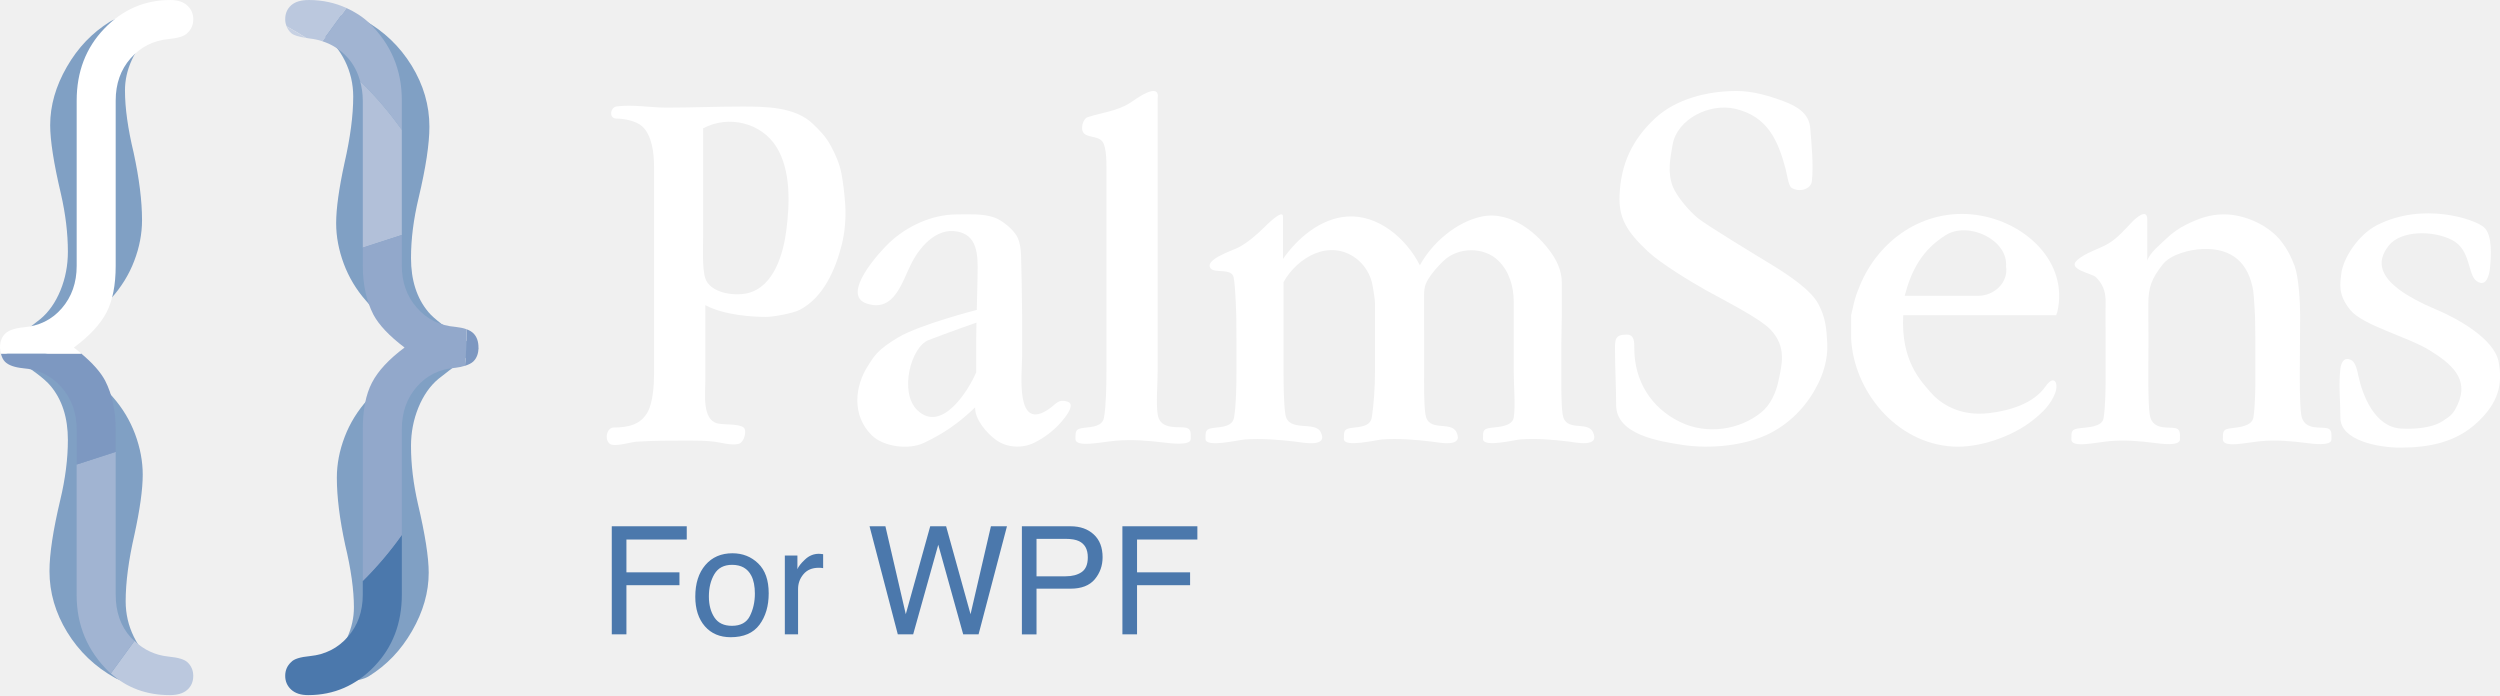
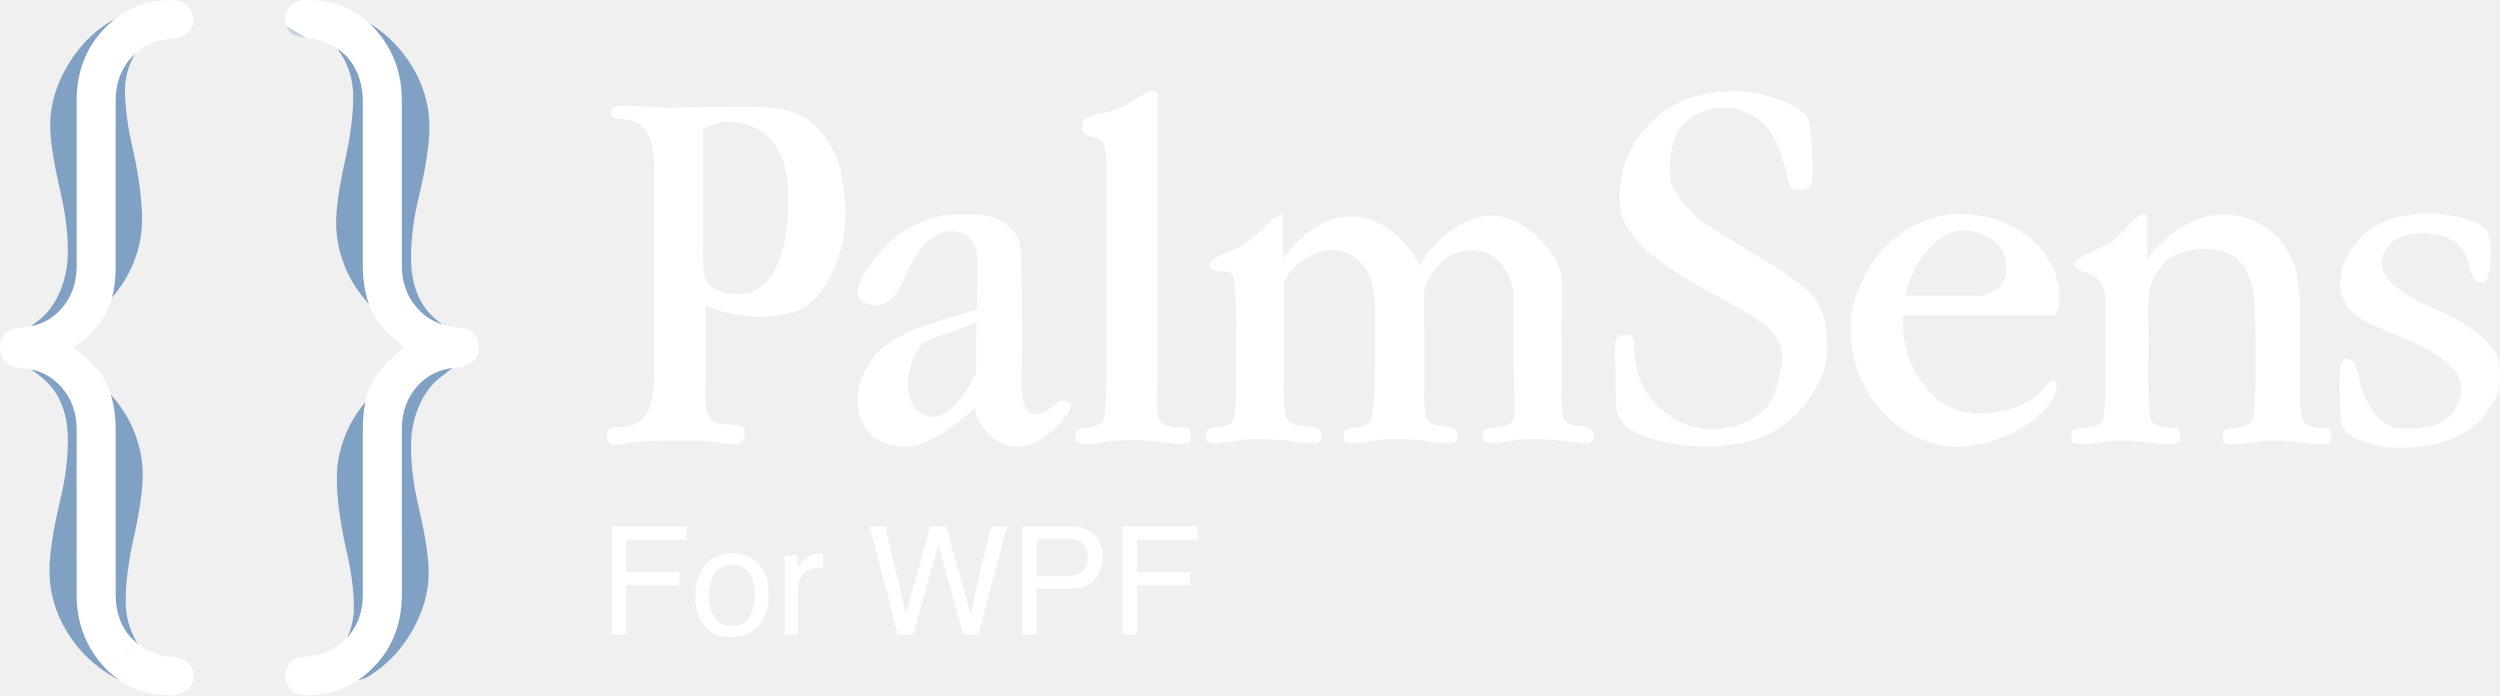
<svg xmlns="http://www.w3.org/2000/svg" width="132.73" height="36.905" version="1.1" viewBox="0 0 132.73 36.905">
  <g transform="translate(-25.93,-20.731)">
    <g fill="#80a0c4">
      <path d="m36.168 21.653c-0.9 0.178-1.656 0.499-2.273 0.964-0.406 0.342-0.73 0.776-0.969 1.302-0.241 0.526-0.361 1.063-0.361 1.611 0 0.928 0.154 2.035 0.463 3.32 0.295 1.367 0.443 2.556 0.443 3.568 0 0.723-0.139 1.449-0.417 2.172-0.276 0.726-0.691 1.396-1.247 2.011-0.528 0.641-1.108 1.14-1.736 1.495-0.628 0.357-1.51 0.685-2.642 0.986v0.082c1.145 0.369 2.053 0.752 2.725 1.148s1.26 0.894 1.764 1.497c0.519 0.588 0.913 1.244 1.184 1.967 0.269 0.726 0.406 1.442 0.406 2.153 0 0.779-0.148 1.844-0.443 3.199-0.309 1.353-0.463 2.529-0.463 3.525 0 0.67 0.146 1.299 0.435 1.888 0.289 0.586 0.663 1.032 1.117 1.331 0.432 0.357 1.104 0.622 2.014 0.8 0 0-3.064 0.646-4.128 0.051-1.067-0.593-1.912-1.403-2.542-2.428-0.628-1.027-0.941-2.105-0.941-3.24 0-0.916 0.191-2.172 0.571-3.773 0.272-1.133 0.406-2.199 0.406-3.197 0-1.177-0.306-2.134-0.923-2.871-0.615-0.738-2.659-1.92-2.659-1.92s1.595-1.203 2.125-1.627c0.443-0.369 0.797-0.875 1.062-1.516 0.263-0.644 0.395-1.326 0.395-2.052 0-0.969-0.122-1.994-0.369-3.074-0.38-1.613-0.571-2.83-0.571-3.65 0-1.039 0.295-2.071 0.886-3.096s1.334-1.8 2.29-2.399 4.398-0.227 4.398-0.227z" />
      <path d="m41.117 56.86c0.9-0.178 1.656-0.499 2.273-0.964 0.406-0.342 0.73-0.776 0.969-1.302 0.241-0.526 0.361-1.063 0.361-1.611 0-0.928-0.154-2.035-0.463-3.32-0.295-1.367-0.443-2.556-0.443-3.568 0-0.723 0.139-1.449 0.417-2.172 0.276-0.726 0.691-1.396 1.247-2.011 0.528-0.641 1.108-1.14 1.736-1.495 0.628-0.357 1.51-0.685 2.642-0.986v-0.082c-1.145-0.369-2.053-0.752-2.725-1.148s-1.26-0.894-1.764-1.497c-0.519-0.588-0.913-1.244-1.184-1.967-0.269-0.726-0.406-1.442-0.406-2.153 0-0.779 0.148-1.844 0.443-3.199 0.309-1.353 0.463-2.529 0.463-3.525 0-0.67-0.146-1.299-0.435-1.888-0.289-0.586-0.663-1.032-1.117-1.331-0.432-0.357-1.104-0.622-2.014-0.8 0 0 3.064-0.646 4.128-0.051 1.067 0.593 1.912 1.403 2.542 2.428 0.628 1.027 0.941 2.105 0.941 3.24 0 0.916-0.191 2.172-0.571 3.773-0.272 1.133-0.406 2.199-0.406 3.197 0 1.177 0.306 2.134 0.923 2.871 0.615 0.738 2.659 1.92 2.659 1.92s-1.595 1.203-2.125 1.627c-0.443 0.369-0.797 0.875-1.062 1.516-0.263 0.644-0.395 1.326-0.395 2.052 0 0.969 0.122 1.994 0.369 3.074 0.38 1.613 0.571 2.83 0.571 3.65 0 1.039-0.295 2.071-0.886 3.096s-1.334 1.8-2.29 2.399-4.398 0.227-4.398 0.227z" />
    </g>
  </g>
  <g transform="translate(-25.93,-20.731)" display="none">
    <path d="m38.763 62.282c12.15 0 22.132-9.43 23.03-21.354h-46.06c0.898 11.924 10.88 21.354 23.03 21.354z" fill="none" />
    <path d="m10.025 37.588h5.684c0.799-11.423 9.938-20.565 21.352-21.396v-5.697c-14.544 0.846-26.221 12.54-27.036 27.092z" fill="#28295e" />
    <path d="m67.5 40.956h-5.697c-0.831 11.414-9.973 20.553-21.396 21.352v5.684c14.552-0.815 26.246-12.492 27.092-27.036z" fill="#bbc8de" />
  </g>
  <g transform="translate(-25.93,-20.731)">
-     <path d="m42.315 20.732c-0.406 0-0.715 0.093-0.926 0.28s-0.317 0.435-0.317 0.743c0 0.136 0.028 0.259 0.074 0.373 0.351 0.197 0.699 0.396 1.036 0.614 0.074 0.011 0.124 0.028 0.207 0.036 0.231 0.024 0.448 0.075 0.657 0.142l1.281-1.763c-0.602-0.273-1.267-0.426-2.011-0.426" fill="#bbc8de" />
-     <path d="m44.325 21.158-1.281 1.763c0.511 0.163 0.961 0.449 1.342 0.87 0.32 0.354 0.533 0.775 0.662 1.247 0.815 0.792 1.555 1.657 2.215 2.587v-1.579c0-1.609-0.577-2.974-1.731-4.095-0.362-0.341-0.77-0.595-1.206-0.793" fill="#a1b4d2" />
-     <path d="m50.693 38.209 8e-3 0.169c0 0.598-0.029 1.19-0.084 1.774 0.19-0.06 0.348-0.135 0.449-0.236 0.179-0.179 0.268-0.423 0.268-0.731 0-0.325-0.09-0.577-0.268-0.756-0.09-0.09-0.214-0.163-0.373-0.22" fill="#7d98c1" />
-     <path d="m47.263 49.131c-0.62 0.874-1.313 1.691-2.072 2.444v0.723c0 0.894-0.264 1.641-0.792 2.242s-1.199 0.943-2.011 1.024c-0.52 0.049-0.853 0.154-0.999 0.317-0.211 0.195-0.317 0.439-0.317 0.731s0.106 0.536 0.317 0.731 0.512 0.293 0.902 0.293c1.365 0 2.535-0.508 3.51-1.524s1.463-2.287 1.463-3.815v-3.167" fill="#4b78ac" />
+     <path d="m42.317 20.731-0.002 0.002c-0.406 0-0.715 0.092-0.926 0.279s-0.316 0.434-0.316 0.742c0 0.136 0.028 0.259 0.074 0.373 0.351 0.197 0.698 0.397 1.035 0.615 0.074 0.011 0.124 0.027 0.207 0.035 0.23 0.024 0.448 0.076 0.656 0.143 0.51 0.163 0.959 0.451 1.34 0.871 0.32 0.354 0.533 0.774 0.662 1.246l0.002 0.002c0.087 0.319 0.143 0.658 0.143 1.031v7.809 0.941c0 1.008 0.186 1.876 0.559 2.607 0.293 0.553 0.845 1.137 1.658 1.754-0.829 0.617-1.405 1.239-1.73 1.865s-0.486 1.451-0.486 2.475v8.053 0.723c0 0.894-0.265 1.641-0.793 2.242s-1.2 0.942-2.012 1.023c-0.52 0.049-0.852 0.155-0.998 0.318-0.211 0.195-0.316 0.438-0.316 0.73s0.105 0.535 0.316 0.73 0.512 0.293 0.902 0.293c1.365 0 2.535-0.507 3.51-1.523s1.463-2.287 1.463-3.814v-3.168l-0.002 0.002v-5.607c0-0.894 0.265-1.646 0.793-2.256 0.528-0.609 1.216-0.947 2.061-1.012 0.197-0.022 0.355-0.06 0.5-0.105l0.002 0.002c0.19-0.06 0.348-0.135 0.449-0.236 0.179-0.179 0.268-0.424 0.268-0.732 0-0.325-0.09-0.577-0.268-0.756-0.09-0.09-0.214-0.162-0.373-0.219h-0.002v-0.002c-0.158-0.057-0.351-0.096-0.578-0.121-0.829-0.065-1.51-0.402-2.047-1.012-0.536-0.609-0.805-1.362-0.805-2.256v-1.611-0.002-5.578-0.002-1.58c0-1.609-0.576-2.973-1.73-4.094-0.362-0.341-0.769-0.595-1.205-0.793v-0.002c-0.602-0.273-1.266-0.426-2.01-0.426zm-7.344 0.002c-1.365 0-2.535 0.507-3.51 1.523s-1.463 2.287-1.463 3.814v8.775c0 0.894-0.263 1.644-0.791 2.254-0.528 0.609-1.216 0.947-2.061 1.012-0.455 0.049-0.772 0.164-0.951 0.342s-0.268 0.421-0.268 0.73c0 0.12 0.026 0.22 0.051 0.32h-0.002c0.041 0.171 0.106 0.323 0.219 0.436 0.179 0.179 0.495 0.294 0.951 0.342 0.829 0.065 1.512 0.402 2.049 1.012 0.536 0.609 0.803 1.361 0.803 2.254v1.846h-0.002v6.93c0 1.609 0.577 2.973 1.73 4.094l0.086 0.066 1.256-1.727-0.195-0.18c-0.537-0.593-0.803-1.353-0.803-2.279v-7.576-0.002-1.172c0-1.007-0.187-1.876-0.561-2.607-0.241-0.456-0.671-0.936-1.266-1.435-0.126-0.106-0.25-0.212-0.393-0.32 0.829-0.617 1.405-1.239 1.73-1.865 0.325-0.625 0.488-1.451 0.488-2.475v-8.773c0-0.894 0.263-1.641 0.791-2.242s1.199-0.944 2.012-1.025c0.52-0.049 0.853-0.153 1-0.316 0.211-0.195 0.316-0.438 0.316-0.73s-0.105-0.535-0.316-0.73c-0.212-0.195-0.512-0.293-0.902-0.293zm-3.158 35.75v0.002c0.847 0.763 1.889 1.15 3.133 1.15 0.406 0 0.715-0.093 0.926-0.279 0.211-0.187 0.316-0.434 0.316-0.742 0-0.293-0.105-0.538-0.316-0.732-0.163-0.146-0.496-0.244-1-0.293-0.704-0.072-1.302-0.356-1.803-0.828l-1.256 1.723z" fill="#fff" />
    <path d="m41.145 22.129c0.052 0.133 0.13 0.253 0.243 0.358 0.136 0.122 0.418 0.202 0.792 0.257-0.337-0.218-0.685-0.418-1.036-0.614" fill="#c7d1e3" />
-     <path d="m45.048 25.039c0.087 0.319 0.143 0.658 0.143 1.032v7.809l2.072-0.673v-5.58c-0.659-0.93-1.4-1.795-2.215-2.587" fill="#b2c0d9" />
-     <path d="m47.263 33.205-2.072 0.673v0.942c0 1.008 0.187 1.877 0.56 2.608 0.293 0.553 0.845 1.138 1.658 1.755-0.829 0.617-1.406 1.239-1.731 1.865s-0.487 1.45-0.487 2.474v8.053c0.759-0.754 1.452-1.57 2.072-2.444v-5.608c0-0.894 0.264-1.645 0.792-2.255 0.528-0.609 1.215-0.946 2.06-1.011 0.197-0.022 0.356-0.06 0.501-0.106 0.055-0.584 0.084-1.176 0.084-1.774l-8e-3 -0.169c-0.158-0.057-0.351-0.097-0.578-0.122-0.829-0.065-1.511-0.402-2.048-1.012-0.536-0.609-0.804-1.361-0.804-2.255v-1.615" fill="#92a8cb" />
-     <path d="m33.07 54.758-1.255 1.726c0.847 0.763 1.888 1.152 3.132 1.152 0.406 0 0.715-0.094 0.926-0.28 0.211-0.187 0.317-0.435 0.317-0.743 0-0.293-0.106-0.537-0.317-0.731-0.163-0.146-0.496-0.244-1-0.293-0.705-0.072-1.303-0.357-1.804-0.831" fill="#bbc8de" />
-     <path d="m32.071 44.721-2.072 0.673v6.928c0 1.609 0.577 2.974 1.73 4.095l0.086 0.066 1.255-1.726-0.194-0.181c-0.537-0.593-0.804-1.353-0.804-2.279v-7.577" fill="#a1b4d2" />
-     <path d="m30.246 39.504h-4.267c0.041 0.171 0.106 0.323 0.219 0.436 0.179 0.179 0.495 0.293 0.951 0.341 0.829 0.065 1.511 0.402 2.048 1.012 0.536 0.609 0.804 1.361 0.804 2.254v1.848l2.072-0.673v-1.174c0-1.007-0.187-1.877-0.561-2.608-0.241-0.456-0.67-0.935-1.265-1.435" fill="#7d98c1" />
-     <path d="m29.853 39.184c0.829-0.617 1.406-1.239 1.731-1.865 0.325-0.625 0.488-1.45 0.488-2.474v-8.775c0-0.894 0.264-1.641 0.792-2.242s1.198-0.943 2.011-1.024c0.52-0.049 0.853-0.154 1-0.317 0.211-0.195 0.317-0.439 0.317-0.731s-0.106-0.536-0.317-0.731c-0.212-0.195-0.512-0.293-0.902-0.293-1.365 0-2.535 0.508-3.51 1.524s-1.462 2.287-1.462 3.815v8.775c0 0.894-0.264 1.645-0.792 2.255-0.528 0.609-1.215 0.946-2.06 1.011-0.455 0.049-0.772 0.163-0.951 0.341s-0.268 0.422-0.268 0.731c0 0.12 0.025 0.22 0.05 0.32h4.267c-0.126-0.106-0.25-0.212-0.393-0.32z" fill="#fff" />
    <g display="none" fill="#4b78ac">
      <path d="m58.483 48.499h3.896v0.665h-3.107v1.886h2.725v0.665h-2.725v2.716h-0.789v-5.931z" />
      <path d="m62.902 52.287c0-0.316 0.044-0.611 0.133-0.885 0.088-0.274 0.221-0.512 0.398-0.714s0.395-0.361 0.652-0.478 0.558-0.175 0.901-0.175c0.337 0 0.637 0.058 0.897 0.175 0.26 0.116 0.479 0.275 0.656 0.478s0.31 0.44 0.399 0.714c0.088 0.274 0.133 0.569 0.133 0.885s-0.044 0.609-0.133 0.88-0.222 0.508-0.399 0.71-0.396 0.361-0.656 0.478-0.56 0.174-0.897 0.174c-0.344 0-0.644-0.058-0.901-0.174-0.258-0.116-0.475-0.275-0.652-0.478s-0.31-0.439-0.398-0.71c-0.089-0.271-0.133-0.565-0.133-0.88zm0.748 0c0 0.26 0.034 0.491 0.104 0.693s0.165 0.371 0.287 0.507 0.265 0.24 0.428 0.312c0.164 0.072 0.336 0.108 0.52 0.108s0.355-0.036 0.519-0.108c0.163-0.072 0.306-0.176 0.428-0.312s0.217-0.305 0.287-0.507 0.104-0.433 0.104-0.693-0.035-0.492-0.104-0.694-0.165-0.372-0.287-0.511c-0.122-0.138-0.265-0.244-0.428-0.316-0.164-0.072-0.336-0.108-0.519-0.108s-0.356 0.036-0.52 0.108c-0.163 0.072-0.306 0.178-0.428 0.316-0.122 0.139-0.217 0.309-0.287 0.511s-0.104 0.434-0.104 0.694z" />
      <path d="m67.878 50.136h0.665v0.905h0.017c0.171-0.349 0.382-0.606 0.631-0.772 0.249-0.167 0.565-0.244 0.947-0.233v0.748c-0.282 0-0.523 0.039-0.723 0.116s-0.36 0.191-0.482 0.34-0.21 0.333-0.266 0.548c-0.056 0.216-0.083 0.46-0.083 0.731v1.911h-0.706z" />
      <path d="m73.095 48.499h2.035c0.914 0 1.617 0.232 2.11 0.698 0.493 0.465 0.739 1.174 0.739 2.126 0 0.499-0.055 0.94-0.166 1.325s-0.282 0.709-0.515 0.972c-0.232 0.263-0.529 0.464-0.889 0.603-0.36 0.138-0.787 0.208-1.279 0.208h-2.035v-5.931zm0.789 5.267h1.312c0.088 0 0.199-7e-3 0.333-0.021 0.133-0.014 0.274-0.047 0.423-0.1 0.15-0.052 0.298-0.128 0.444-0.229 0.147-0.1 0.278-0.235 0.395-0.407 0.116-0.172 0.211-0.386 0.286-0.644 0.075-0.257 0.112-0.569 0.112-0.935 0-0.354-0.035-0.671-0.104-0.951s-0.183-0.517-0.34-0.71-0.361-0.343-0.61-0.449c-0.25-0.105-0.557-0.158-0.922-0.158h-1.329v4.602z" />
      <path d="m82.498 53.068c-0.094 0.477-0.302 0.839-0.624 1.088s-0.727 0.374-1.215 0.374c-0.344 0-0.643-0.057-0.895-0.17-0.253-0.113-0.465-0.27-0.637-0.469s-0.301-0.438-0.387-0.714c-0.086-0.277-0.135-0.579-0.146-0.905 0-0.321 0.05-0.619 0.15-0.893s0.239-0.511 0.419-0.71 0.393-0.354 0.64-0.465c0.246-0.111 0.516-0.167 0.81-0.167 0.382 0 0.699 0.079 0.951 0.237s0.454 0.359 0.606 0.603 0.258 0.509 0.316 0.797 0.082 0.562 0.07 0.822h-3.214c-6e-3 0.188 0.017 0.367 0.066 0.536 0.05 0.169 0.13 0.319 0.241 0.449s0.252 0.234 0.424 0.312c0.171 0.078 0.374 0.116 0.606 0.116 0.293 0 0.537-0.069 0.731-0.208 0.194-0.138 0.321-0.349 0.382-0.631h0.706zm-0.689-1.196c-0.011-0.166-0.048-0.324-0.112-0.474-0.064-0.149-0.15-0.278-0.258-0.386s-0.237-0.194-0.386-0.257-0.31-0.096-0.482-0.096c-0.183 0-0.347 0.032-0.494 0.096-0.146 0.063-0.273 0.151-0.378 0.262s-0.188 0.24-0.249 0.386c-0.061 0.147-0.097 0.303-0.108 0.469z" />
      <path d="m85.223 54.43h-0.756l-1.595-4.294h0.789l1.205 3.58h0.017l1.171-3.58h0.739z" />
      <path d="m91.112 53.068c-0.094 0.477-0.302 0.839-0.624 1.088s-0.727 0.374-1.215 0.374c-0.344 0-0.643-0.057-0.895-0.17-0.253-0.113-0.465-0.27-0.637-0.469s-0.301-0.438-0.387-0.714c-0.086-0.277-0.135-0.579-0.146-0.905 0-0.321 0.05-0.619 0.15-0.893s0.239-0.511 0.419-0.71 0.393-0.354 0.64-0.465c0.246-0.111 0.516-0.167 0.81-0.167 0.382 0 0.699 0.079 0.951 0.237s0.454 0.359 0.606 0.603 0.258 0.509 0.316 0.797 0.082 0.562 0.07 0.822h-3.214c-6e-3 0.188 0.017 0.367 0.066 0.536 0.05 0.169 0.13 0.319 0.241 0.449s0.252 0.234 0.424 0.312c0.171 0.078 0.374 0.116 0.606 0.116 0.293 0 0.537-0.069 0.731-0.208 0.194-0.138 0.321-0.349 0.382-0.631h0.706zm-0.69-1.196c-0.011-0.166-0.048-0.324-0.112-0.474-0.064-0.149-0.15-0.278-0.258-0.386s-0.237-0.194-0.386-0.257-0.31-0.096-0.482-0.096c-0.183 0-0.347 0.032-0.494 0.096-0.146 0.063-0.273 0.151-0.378 0.262s-0.188 0.24-0.249 0.386c-0.061 0.147-0.097 0.303-0.108 0.469z" />
      <path d="m91.942 48.499h0.706v5.931h-0.706z" />
      <path d="m93.512 52.287c0-0.316 0.044-0.611 0.133-0.885 0.088-0.274 0.221-0.512 0.398-0.714s0.395-0.361 0.652-0.478 0.558-0.175 0.901-0.175c0.337 0 0.637 0.058 0.897 0.175 0.26 0.116 0.479 0.275 0.656 0.478s0.31 0.44 0.399 0.714c0.088 0.274 0.133 0.569 0.133 0.885s-0.044 0.609-0.133 0.88-0.222 0.508-0.399 0.71-0.396 0.361-0.656 0.478-0.56 0.174-0.897 0.174c-0.344 0-0.644-0.058-0.901-0.174-0.258-0.116-0.475-0.275-0.652-0.478s-0.31-0.439-0.398-0.71c-0.089-0.271-0.133-0.565-0.133-0.88zm0.748 0c0 0.26 0.034 0.491 0.104 0.693s0.165 0.371 0.287 0.507 0.265 0.24 0.428 0.312c0.164 0.072 0.336 0.108 0.52 0.108s0.355-0.036 0.519-0.108c0.163-0.072 0.306-0.176 0.428-0.312s0.217-0.305 0.287-0.507 0.104-0.433 0.104-0.693-0.035-0.492-0.104-0.694-0.165-0.372-0.287-0.511c-0.122-0.138-0.265-0.244-0.428-0.316-0.164-0.072-0.336-0.108-0.519-0.108s-0.356 0.036-0.52 0.108c-0.163 0.072-0.306 0.178-0.428 0.316-0.122 0.139-0.217 0.309-0.287 0.511s-0.104 0.434-0.104 0.694z" />
      <path d="m98.538 50.136h0.706v0.581h0.017c0.116-0.238 0.299-0.411 0.548-0.519s0.523-0.162 0.822-0.162c0.332 0 0.622 0.061 0.868 0.183s0.451 0.287 0.615 0.494c0.163 0.208 0.287 0.447 0.37 0.718s0.125 0.56 0.125 0.864-0.04 0.593-0.121 0.864c-0.08 0.271-0.202 0.508-0.365 0.71-0.164 0.202-0.369 0.363-0.615 0.481-0.247 0.119-0.533 0.179-0.86 0.179-0.111 0-0.23-0.011-0.357-0.033s-0.254-0.06-0.382-0.112c-0.127-0.052-0.248-0.122-0.361-0.208-0.114-0.086-0.209-0.192-0.287-0.32h-0.017v2.218h-0.706v-5.939zm3.323 2.11c0-0.2-0.026-0.395-0.079-0.586s-0.133-0.361-0.241-0.511-0.247-0.269-0.416-0.357c-0.169-0.089-0.367-0.133-0.594-0.133-0.238 0-0.44 0.047-0.606 0.142s-0.302 0.217-0.407 0.37c-0.105 0.152-0.181 0.325-0.229 0.519-0.047 0.194-0.07 0.39-0.07 0.59 0 0.21 0.025 0.414 0.075 0.61 0.05 0.197 0.129 0.37 0.237 0.519 0.108 0.15 0.248 0.27 0.419 0.362 0.171 0.091 0.379 0.137 0.623 0.137 0.238 0 0.44-0.047 0.606-0.141s0.299-0.219 0.398-0.374c0.1-0.155 0.172-0.332 0.216-0.531 0.044-0.2 0.066-0.404 0.066-0.615z" />
      <path d="m107.11 53.068c-0.094 0.477-0.302 0.839-0.624 1.088s-0.727 0.374-1.215 0.374c-0.344 0-0.643-0.057-0.895-0.17-0.253-0.113-0.465-0.27-0.637-0.469s-0.301-0.438-0.387-0.714c-0.086-0.277-0.135-0.579-0.146-0.905 0-0.321 0.05-0.619 0.15-0.893s0.239-0.511 0.419-0.71 0.393-0.354 0.64-0.465c0.246-0.111 0.516-0.167 0.81-0.167 0.382 0 0.699 0.079 0.951 0.237s0.454 0.359 0.606 0.603 0.258 0.509 0.316 0.797 0.082 0.562 0.07 0.822h-3.214c-6e-3 0.188 0.017 0.367 0.066 0.536 0.05 0.169 0.13 0.319 0.241 0.449s0.252 0.234 0.424 0.312c0.171 0.078 0.374 0.116 0.606 0.116 0.293 0 0.537-0.069 0.731-0.208 0.194-0.138 0.321-0.349 0.382-0.631h0.706zm-0.689-1.196c-0.011-0.166-0.048-0.324-0.112-0.474-0.064-0.149-0.15-0.278-0.258-0.386s-0.237-0.194-0.386-0.257-0.31-0.096-0.482-0.096c-0.183 0-0.347 0.032-0.494 0.096-0.146 0.063-0.273 0.151-0.378 0.262s-0.188 0.24-0.249 0.386c-0.061 0.147-0.097 0.303-0.108 0.469z" />
      <path d="m107.88 50.136h0.665v0.905h0.017c0.171-0.349 0.382-0.606 0.631-0.772 0.249-0.167 0.565-0.244 0.947-0.233v0.748c-0.282 0-0.523 0.039-0.723 0.116s-0.36 0.191-0.482 0.34-0.21 0.333-0.266 0.548c-0.056 0.216-0.083 0.46-0.083 0.731v1.911h-0.706z" />
      <path d="m111.1 53.076c6e-3 0.161 0.042 0.293 0.108 0.399 0.066 0.105 0.153 0.189 0.262 0.253 0.108 0.064 0.229 0.11 0.365 0.137 0.136 0.028 0.275 0.042 0.419 0.042 0.111 0 0.227-8e-3 0.349-0.025s0.234-0.047 0.336-0.091 0.187-0.109 0.253-0.195c0.066-0.085 0.1-0.195 0.1-0.328 0-0.138-0.041-0.25-0.121-0.336-0.08-0.085-0.186-0.156-0.315-0.212-0.13-0.055-0.28-0.101-0.449-0.137s-0.342-0.073-0.519-0.112-0.349-0.086-0.515-0.141-0.316-0.127-0.449-0.216-0.24-0.202-0.32-0.341c-0.08-0.138-0.12-0.31-0.12-0.515 0-0.216 0.048-0.401 0.145-0.557 0.097-0.155 0.222-0.281 0.374-0.378s0.324-0.169 0.515-0.216 0.38-0.071 0.569-0.071c0.238 0 0.461 0.021 0.668 0.062 0.208 0.042 0.391 0.114 0.548 0.216 0.158 0.103 0.284 0.241 0.378 0.416s0.15 0.392 0.167 0.652h-0.706c-0.011-0.138-0.049-0.253-0.112-0.345-0.064-0.091-0.141-0.165-0.232-0.22-0.092-0.056-0.194-0.096-0.308-0.121s-0.229-0.038-0.345-0.038c-0.105 0-0.212 9e-3 -0.32 0.025s-0.207 0.046-0.295 0.088-0.161 0.099-0.216 0.171c-0.056 0.072-0.083 0.162-0.083 0.268 0 0.128 0.042 0.231 0.128 0.309s0.195 0.144 0.328 0.197 0.283 0.098 0.449 0.134 0.333 0.074 0.499 0.112c0.177 0.039 0.35 0.085 0.519 0.141s0.318 0.128 0.449 0.22c0.13 0.091 0.235 0.206 0.315 0.343 0.08 0.138 0.121 0.309 0.121 0.514 0 0.254-0.054 0.468-0.162 0.642s-0.249 0.313-0.424 0.418c-0.174 0.104-0.371 0.179-0.589 0.224-0.219 0.044-0.437 0.066-0.652 0.066-0.244 0-0.472-0.026-0.685-0.079s-0.403-0.136-0.569-0.25c-0.166-0.113-0.299-0.263-0.398-0.449-0.1-0.185-0.155-0.411-0.167-0.677h0.706z" />
    </g>
    <g fill="#fff">
      <path d="m122.46 36.856c-0.377-0.718-1.556-1.521-2.592-2.145-0.655-0.396-3.306-2.005-3.796-2.4-0.45-0.362-1.13-1.165-1.326-1.666-0.29-0.741-0.152-1.456-0.015-2.228 0.241-1.369 1.96-2.227 3.328-1.909 1.709 0.397 2.272 1.679 2.671 3.189 0.058 0.218 0.155 0.906 0.313 1.004 0.423 0.262 1.043 0.08 1.086-0.366 0.088-0.904-0.018-1.89-0.089-2.797-0.063-0.773-0.666-1.154-1.43-1.437-0.782-0.293-1.632-0.539-2.485-0.539-1.544 0-3.222 0.418-4.343 1.469-1.217 1.141-1.8 2.438-1.867 4.067-0.05 1.195 0.364 1.914 1.507 2.986 0.691 0.646 2.297 1.616 3.091 2.062 0.794 0.445 2.798 1.449 3.396 2.063 0.916 0.943 0.609 1.922 0.444 2.744-0.126 0.618-0.428 1.275-0.906 1.665-1.144 0.936-2.876 1.203-4.281 0.534-1.599-0.761-2.468-2.225-2.468-3.923 0-0.337 0.012-0.734-0.404-0.734-0.61 0-0.621 0.243-0.621 0.784 0 0.986 0.061 1.967 0.061 2.953 0 1.581 2.292 1.931 3.524 2.12 1.502 0.231 3.423 0.04 4.733-0.664 1.109-0.594 1.935-1.512 2.471-2.595 0.22-0.445 0.527-1.239 0.481-2.132s-0.105-1.391-0.481-2.106z" />
      <path d="m63.378 36.933c1.025 0.544 2.547 0.624 3.218 0.624 0.395 0 1.436-0.192 1.788-0.373 1.259-0.649 1.903-2.145 2.23-3.435 0.175-0.691 0.236-1.436 0.191-2.147-0.03-0.485-0.11-1.2-0.205-1.68-0.092-0.468-0.298-0.968-0.561-1.45-0.276-0.503-0.55-0.775-0.943-1.157-0.949-0.923-2.542-0.927-3.79-0.927-1.34 0-2.68 0.057-3.987 0.057-0.882 0-1.747-0.175-2.644-0.065-0.345 0.041-0.44 0.646-0.015 0.646 0.405 0 1.047 0.126 1.357 0.405 0.535 0.479 0.637 1.461 0.637 2.103v11.122c0 0.538-0.067 1.421-0.313 1.903-0.358 0.705-1.03 0.87-1.828 0.87-0.374 0-0.503 0.65-0.205 0.867 0.248 0.182 1.128-0.098 1.414-0.115 0.924-0.059 1.853-0.059 2.781-0.059 0.453 0 0.9 5e-3 1.349 0.059 0.405 0.049 0.904 0.217 1.293 0.115 0.316-0.081 0.446-0.727 0.265-0.868-0.271-0.213-1.02-0.128-1.395-0.219-0.816-0.202-0.638-1.605-0.638-2.22v-4.054zm-0.119-9.389c1.352-0.719 3.092-0.298 3.892 0.986 0.776 1.246 0.706 3.018 0.53 4.405-0.154 1.207-0.633 3.022-2.064 3.362-0.75 0.177-1.987-0.031-2.239-0.783-0.172-0.512-0.118-1.625-0.118-2.216v-5.753z" />
      <path d="m82.603 42.053c-0.476-0.147-0.586 0.105-0.934 0.357-1.872 1.347-1.473-1.876-1.473-2.742v-2.235c0-0.735-0.042-2.947-0.057-3.182-0.017-0.289-0.047-0.592-0.17-0.877-0.186-0.442-0.854-0.963-1.247-1.095-0.638-0.215-1.293-0.165-1.983-0.165-1.334 0-2.675 0.625-3.625 1.533-0.482 0.461-2.579 2.74-1.163 3.202 1.479 0.485 1.879-1.192 2.381-2.161 0.491-0.95 1.466-2.037 2.691-1.588 0.959 0.351 0.804 1.665 0.804 2.488 0 0.194-0.02 0.814-0.038 1.596 0 0-3.009 0.774-4.157 1.452-1.146 0.678-1.311 1.04-1.595 1.475-0.75 1.145-0.879 2.675 0.169 3.722 0.624 0.622 1.969 0.798 2.779 0.411 1.079-0.515 1.845-1.05 2.717-1.886-0.03 0.632 0.632 1.4 1.134 1.748 0.564 0.394 1.354 0.444 1.987 0.139 0.645-0.314 1.217-0.781 1.64-1.343 0.128-0.168 0.545-0.723 0.141-0.848zm-4.844-3.367v1.808c-0.393 0.948-1.837 3.269-3.129 2.011-0.973-0.945-0.34-3.355 0.598-3.718 0.937-0.363 2.544-0.93 2.544-0.93-8e-3 0.323-0.013 0.828-0.013 0.828z" />
      <path d="m87.393 37.609v-11.633c0.15-0.986-1.247 0.08-1.475 0.223-0.688 0.433-1.477 0.504-2.238 0.751-0.27 0.089-0.408 0.66-0.197 0.864 0.268 0.264 0.86 0.097 1.048 0.558 0.18 0.443 0.142 1.327 0.142 1.94v10.132c0 0.818-0.02 1.827-0.129 2.453-0.082 0.478-0.63 0.497-1.047 0.546-0.466 0.057-0.468 0.15-0.468 0.593 0 0.478 1.349 0.162 2.141 0.094 0.883-0.076 1.695-5e-3 2.573 0.098 0.268 0.031 1.409 0.19 1.405-0.19-3e-3 -0.323 0.065-0.594-0.404-0.617s-1.237 0.064-1.351-0.69c-0.093-0.619 0-1.597 0-2.361v-2.76z" />
      <path d="m108.85 37.609v-1.869c0-0.67-0.304-1.22-0.566-1.592-0.679-0.965-2.104-2.251-3.683-1.921-1.325 0.276-2.626 1.374-3.287 2.589-0.722-1.425-2.209-2.698-3.853-2.589-1.437 0.096-2.666 1.174-3.415 2.255v-2.255c0-0.445-0.944 0.526-1.004 0.584-0.398 0.39-0.91 0.837-1.413 1.085-0.298 0.147-1.784 0.626-1.42 1.088 0.211 0.268 1.114-0.034 1.218 0.474 0.106 0.506 0.141 2.152 0.141 2.152l8e-3 1.275v1.56c0 0.818-0.02 1.827-0.128 2.453-0.082 0.478-0.631 0.497-1.047 0.546-0.467 0.057-0.468 0.15-0.468 0.593 0 0.478 1.747 0.049 2.096 0.025 0.885-0.06 1.786 0.012 2.663 0.114 0.372 0.043 1.782 0.346 1.358-0.503-0.306-0.617-1.729 0.036-1.877-0.943-0.091-0.619-0.097-1.597-0.097-2.361v-4.661c0.727-1.31 2.429-2.302 3.835-1.27 0.44 0.323 0.815 0.866 0.909 1.548 0.04 0.295 0.112 0.587 0.112 0.891v3.567c0 0.818-0.067 1.827-0.172 2.453-0.08 0.478-0.616 0.497-1.024 0.546-0.454 0.057-0.456 0.15-0.456 0.593 0 0.478 1.704 0.049 2.047 0.025 0.863-0.06 1.744 0.012 2.6 0.114 0.364 0.043 1.74 0.346 1.328-0.503-0.299-0.617-1.502 0.036-1.646-0.943-0.09-0.619-0.069-1.597-0.069-2.361v-1.485l-3e-3 -1.275v-0.926c0-0.471-0.023-0.742 0.228-1.143 0.225-0.36 0.493-0.651 0.792-0.946 0.766-0.753 2.16-0.779 2.933-0.014 0.577 0.571 0.807 1.383 0.807 2.176v3.687c0 0.818 0.101 1.827 0 2.453-0.08 0.478-0.789 0.497-1.189 0.546-0.443 0.057-0.444 0.15-0.444 0.593 0 0.478 1.665 0.049 2 0.025 0.843-0.06 1.704 0.012 2.541 0.114 0.354 0.043 1.699 0.346 1.297-0.503-0.292-0.617-1.468 0.036-1.609-0.943-0.087-0.619-0.067-1.597-0.067-2.361v-1.485l0.021-1.275z" />
      <path d="m132 37.132c-0.011 0.03 0 0 0 0z" />
      <path d="m130.85 32.14c-2.809-0.375-5.199 1.364-6.178 3.759-0.143 0.354-0.242 0.601-0.323 0.963-0.067 0.296-0.138 0.602-0.138 0.602v1.229c0.125 2.768 2.368 5.566 5.393 5.747 1.393 0.085 3.153-0.529 4.236-1.385 0.541-0.426 0.979-0.858 1.205-1.461 0.188-0.504-0.041-1.022-0.513-0.348-0.644 0.924-1.928 1.294-3.013 1.42-1.596 0.185-2.609-0.543-3.106-1.125s-1.57-1.652-1.437-4.076h8.121c6e-3 -0.02 0.021-0.06 0.058-0.168 0.625-2.646-1.719-4.811-4.306-5.155zm0.105 4.296h-3.902c0.36-1.373 0.931-2.438 2.182-3.223 1.187-0.744 3.317 0.237 3.2 1.666 0.133 0.844-0.623 1.557-1.481 1.557z" />
      <path d="m155.25 37.156c-3.311-1.4-3.152-2.562-2.489-3.394 0.644-0.807 2.355-0.809 3.358-0.286 1.02 0.532 0.803 1.835 1.308 2.183 0.521 0.359 0.668-0.361 0.702-0.71 0.059-0.598 0.143-1.75-0.324-2.154-0.515-0.446-3.261-1.349-5.68-0.108-0.994 0.51-1.804 1.766-1.894 2.592-0.059 0.536-0.184 1.095 0.485 1.914 0.67 0.818 3.047 1.42 4.195 2.128s2.127 1.51 1.506 2.875c-0.219 0.479-0.339 0.601-0.835 0.911-0.588 0.367-1.541 0.414-2.179 0.377-1.391-0.078-2.042-1.766-2.261-2.791-0.046-0.223-0.132-0.702-0.367-0.836-0.402-0.225-0.552 0.155-0.588 0.439-0.104 0.848 0 1.764 0 2.618 0 1.219 2.065 1.583 3.152 1.583 1.584 0 3.009-0.293 4.13-1.353 1.092-1.025 1.344-1.983 1.119-3.196-0.225-1.212-2.126-2.281-3.338-2.794z" />
      <path d="m148.05 37.501c0-0.743-0.079-2.072-0.298-2.66-0.19-0.506-0.372-0.845-0.652-1.225-0.688-0.936-2.005-1.504-3.087-1.504-0.755 0-1.314 0.206-1.984 0.529-0.383 0.186-0.775 0.456-1.077 0.752-0.326 0.319-0.861 0.725-1.02 1.17v-2.187c0-0.592-0.573-0.099-0.793 0.126-0.378 0.39-0.783 0.874-1.263 1.156-0.521 0.308-1.27 0.498-1.696 0.915-0.475 0.467 0.831 0.682 1.02 0.868 0.36 0.353 0.503 0.727 0.52 1.198 4e-3 0.171-2e-3 0.836-2e-3 0.836l2e-3 1.281v2.283c0 0.167-4e-3 1.269-0.107 1.895-0.077 0.478-0.876 0.482-1.269 0.532-0.439 0.057-0.441 0.15-0.441 0.593 0 0.478 1.271 0.162 2.017 0.094 0.832-0.076 1.597-5e-3 2.424 0.098 0.252 0.031 1.327 0.19 1.324-0.19-3e-3 -0.323 0.061-0.594-0.381-0.617s-1.118 0.042-1.226-0.712c-0.088-0.619-0.072-2.094-0.072-2.374 0-0.41 8e-3 -1.616 8e-3 -1.616l-8e-3 -1.282v-0.557c0-0.965 0.184-1.375 0.749-2.115 0.427-0.562 1.475-0.812 2.141-0.837 1.572-0.059 2.431 0.755 2.677 2.203 0.035 0.209 0.098 1.347 0.098 1.347l0.017 1.24v2.283s0 1.24-0.102 1.866c-0.077 0.478-0.789 0.527-1.182 0.576-0.439 0.057-0.441 0.15-0.441 0.593 0 0.478 1.271 0.162 2.017 0.094 0.832-0.076 1.597-5e-3 2.424 0.098 0.252 0.031 1.327 0.19 1.324-0.19-3e-3 -0.323 0.061-0.594-0.381-0.617s-1.118 0.042-1.226-0.712c-0.088-0.619-0.072-2.094-0.072-2.374 0 0 0.017-2.113 0.017-2.856z" />
    </g>
-     <path d="m58.41 48.672h3.981v0.703h-3.203v1.742h2.816v0.684h-2.816v2.609h-0.777zm6.379 5.285q0.699 0 0.957-0.527 0.262-0.531 0.262-1.18 0-0.586-0.188-0.953-0.297-0.578-1.023-0.578-0.645 0-0.938 0.492-0.293 0.492-0.293 1.188 0 0.668 0.293 1.113 0.293 0.445 0.93 0.445zm0.027-3.852q0.809 0 1.367 0.539 0.559 0.539 0.559 1.586 0 1.012-0.492 1.672-0.492 0.66-1.527 0.66-0.863 0-1.371-0.582-0.508-0.586-0.508-1.57 0-1.055 0.535-1.68t1.438-0.625zm-0.023 0.02m2.805 0.102h0.668v0.723q0.082-0.211 0.402-0.512 0.32-0.305 0.738-0.305 0.02 0 0.066 0.004 0.047 0.004 0.16 0.016v0.742q-0.062-0.012-0.117-0.016-0.051-0.004-0.113-0.004-0.531 0-0.816 0.344-0.285 0.34-0.285 0.785v2.406h-0.703zm5.34-1.555 1.082 4.668 1.297-4.668h0.844l1.297 4.668 1.082-4.668h0.852l-1.508 5.738h-0.816l-1.324-4.758-1.332 4.758h-0.816l-1.5-5.738zm7.246 0h2.582q0.766 0 1.234 0.434 0.469 0.43 0.469 1.211 0 0.672-0.418 1.172-0.418 0.496-1.285 0.496h-1.805v2.426h-0.777zm3.5 1.648q0-0.633-0.469-0.859-0.258-0.121-0.707-0.121h-1.547v1.988h1.547q0.523 0 0.848-0.223 0.328-0.223 0.328-0.785zm1.836-1.648h3.981v0.703h-3.203v1.742h2.816v0.684h-2.816v2.609h-0.777z" fill="#4b78ac" stroke-width=".929" aria-label="For WPF" />
+     <path d="m58.41 48.672h3.981v0.703h-3.203v1.742h2.816v0.684h-2.816v2.609h-0.777zm6.379 5.285q0.699 0 0.957-0.527 0.262-0.531 0.262-1.18 0-0.586-0.188-0.953-0.297-0.578-1.023-0.578-0.645 0-0.938 0.492t-0.293 1.188q0 0.668 0.293 1.113 0.293 0.445 0.93 0.445zm0.027-3.852q0.809 0 1.367 0.539 0.559 0.539 0.559 1.586 0 1.012-0.492 1.672-0.492 0.66-1.527 0.66-0.863 0-1.371-0.582-0.508-0.586-0.508-1.57 0-1.055 0.535-1.68t1.438-0.625zm-0.023 0.02m2.805 0.102h0.668v0.723q0.082-0.211 0.402-0.512 0.32-0.305 0.738-0.305 0.02 0 0.066 0.004 0.047 0.004 0.16 0.016v0.742q-0.062-0.012-0.117-0.016-0.051-0.004-0.113-0.004-0.531 0-0.816 0.344-0.285 0.34-0.285 0.785v2.406h-0.703zm5.34-1.555 1.082 4.668 1.297-4.668h0.844l1.297 4.668 1.082-4.668h0.852l-1.508 5.738h-0.816l-1.324-4.758-1.332 4.758h-0.816l-1.5-5.738zm7.246 0h2.582q0.766 0 1.234 0.434 0.469 0.43 0.469 1.211 0 0.672-0.418 1.172-0.418 0.496-1.285 0.496h-1.805v2.426h-0.777zm3.5 1.648q0-0.633-0.469-0.859-0.258-0.121-0.707-0.121h-1.547v1.988h1.547q0.523 0 0.848-0.223 0.328-0.223 0.328-0.785zm1.836-1.648h3.981v0.703h-3.203v1.742h2.816v0.684h-2.816v2.609h-0.777z" fill="#fff" stroke-width=".929" aria-label="For WPF" />
  </g>
</svg>
